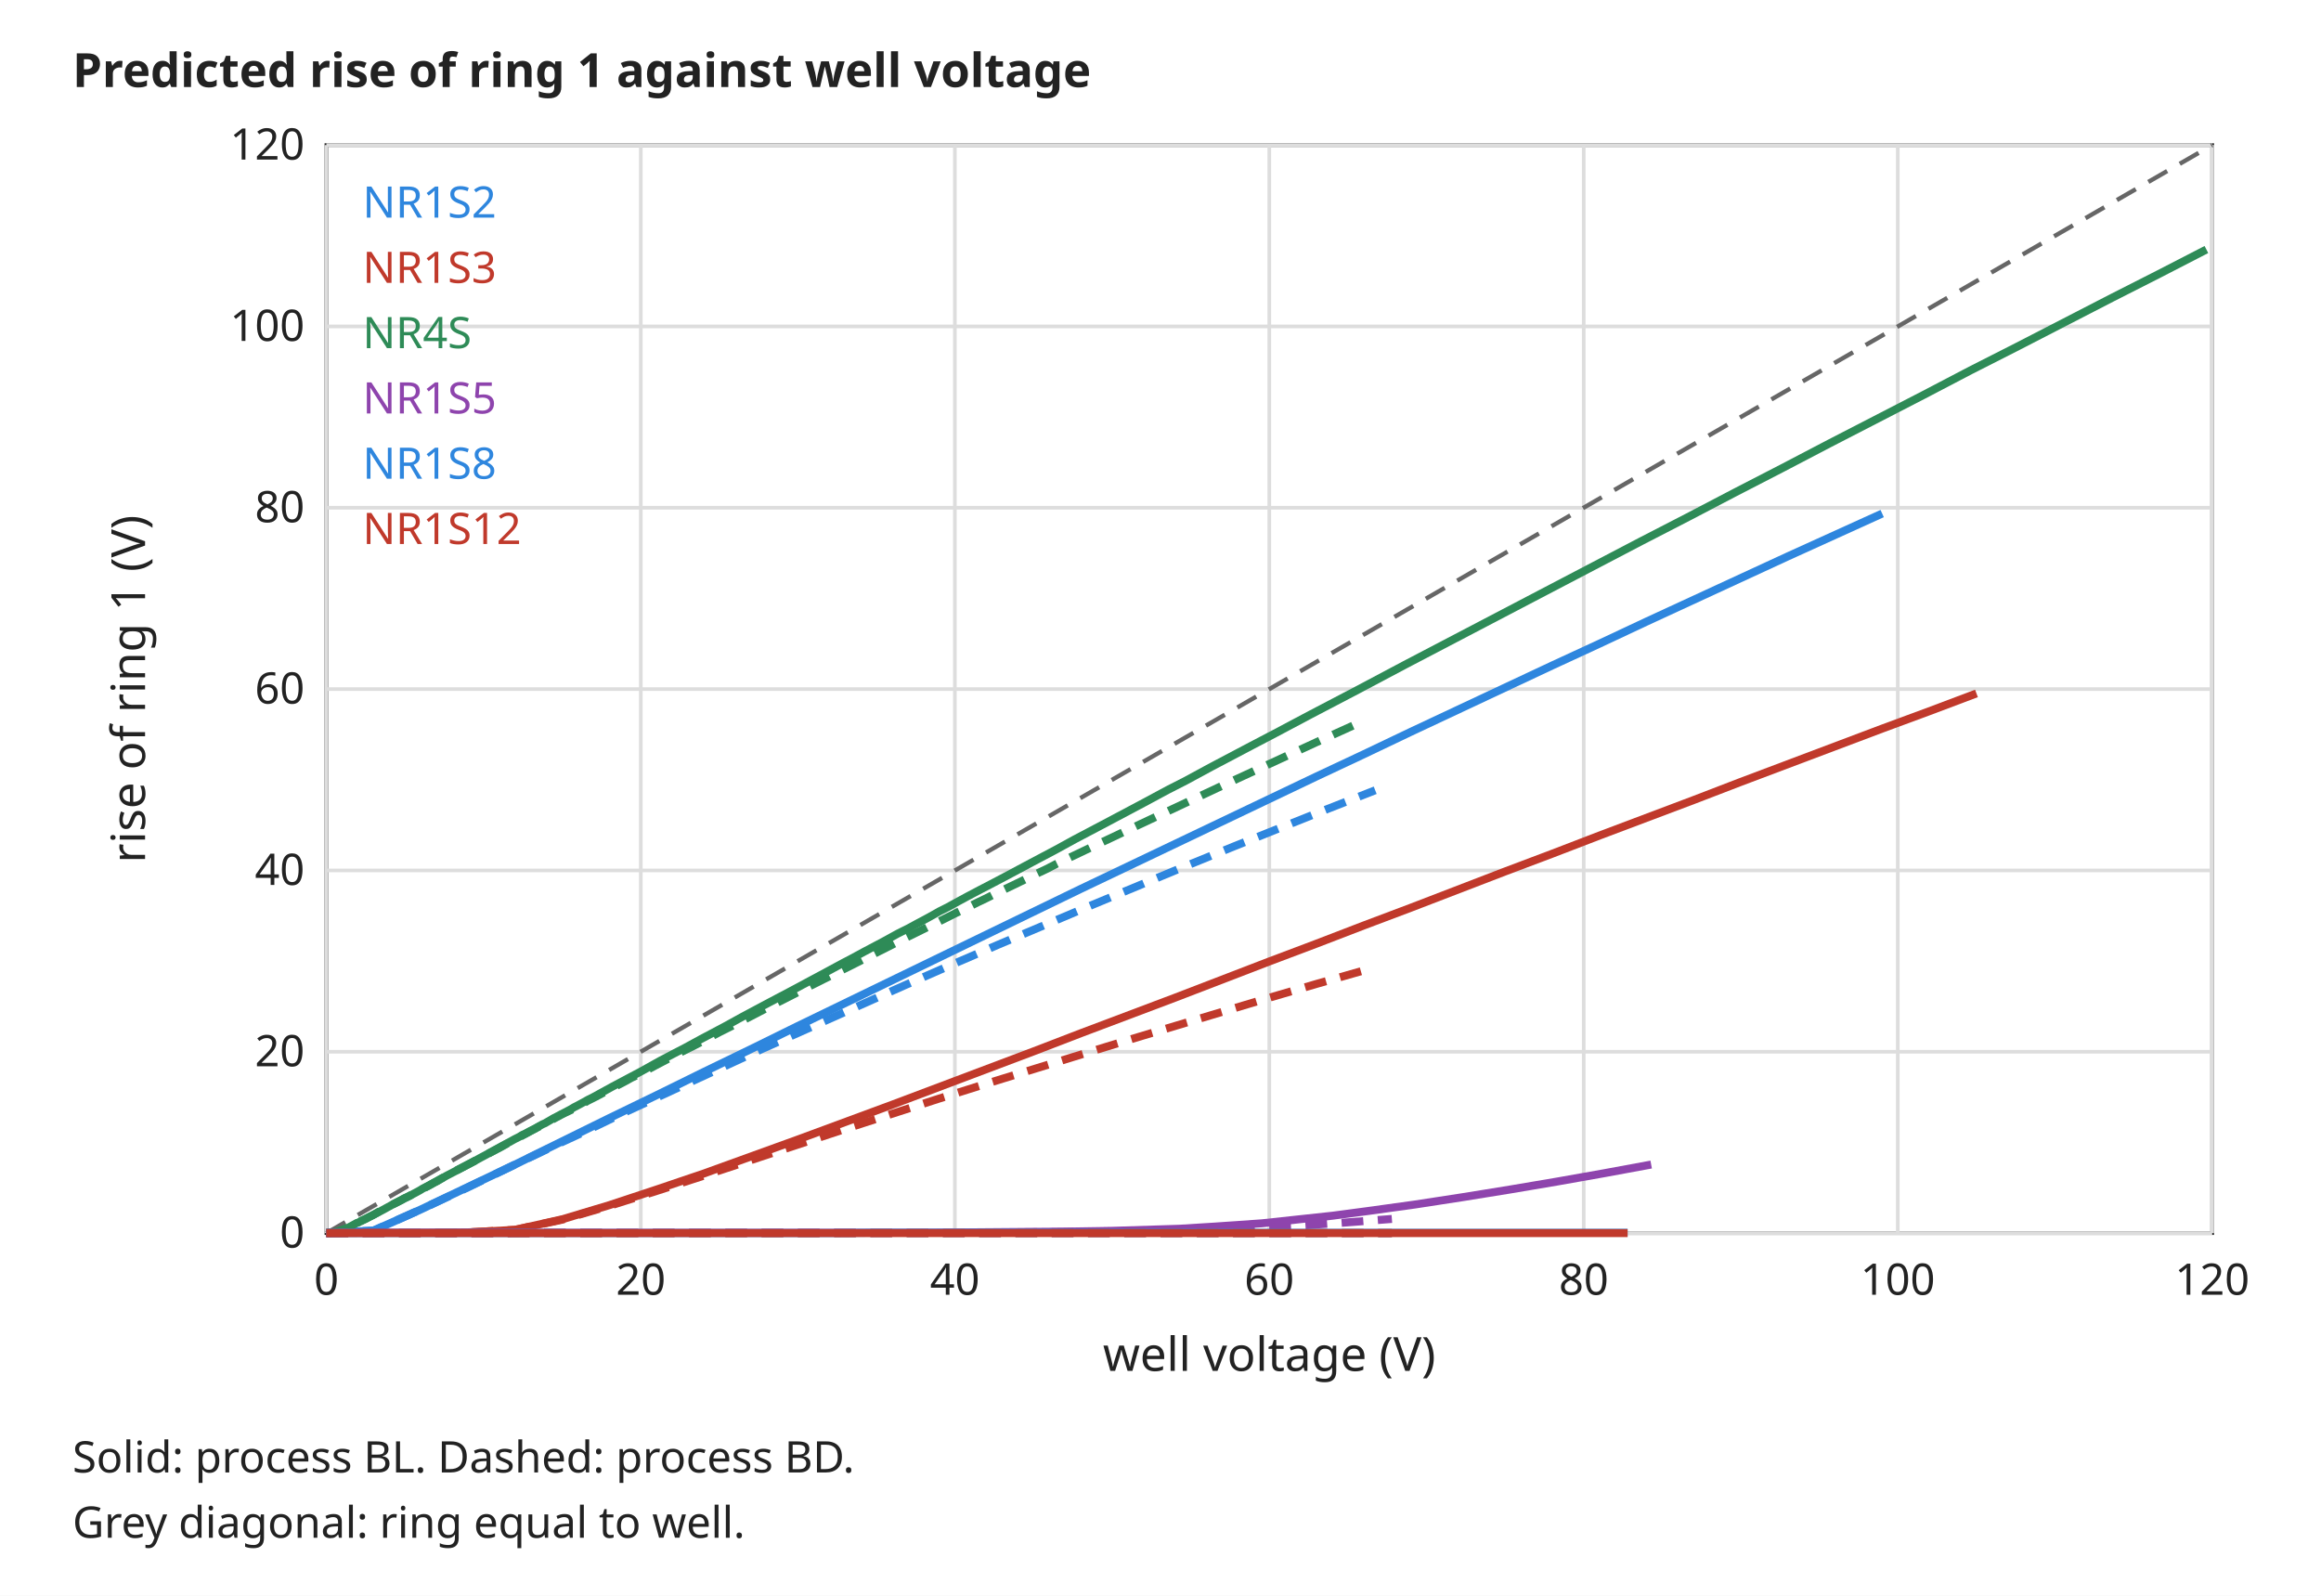
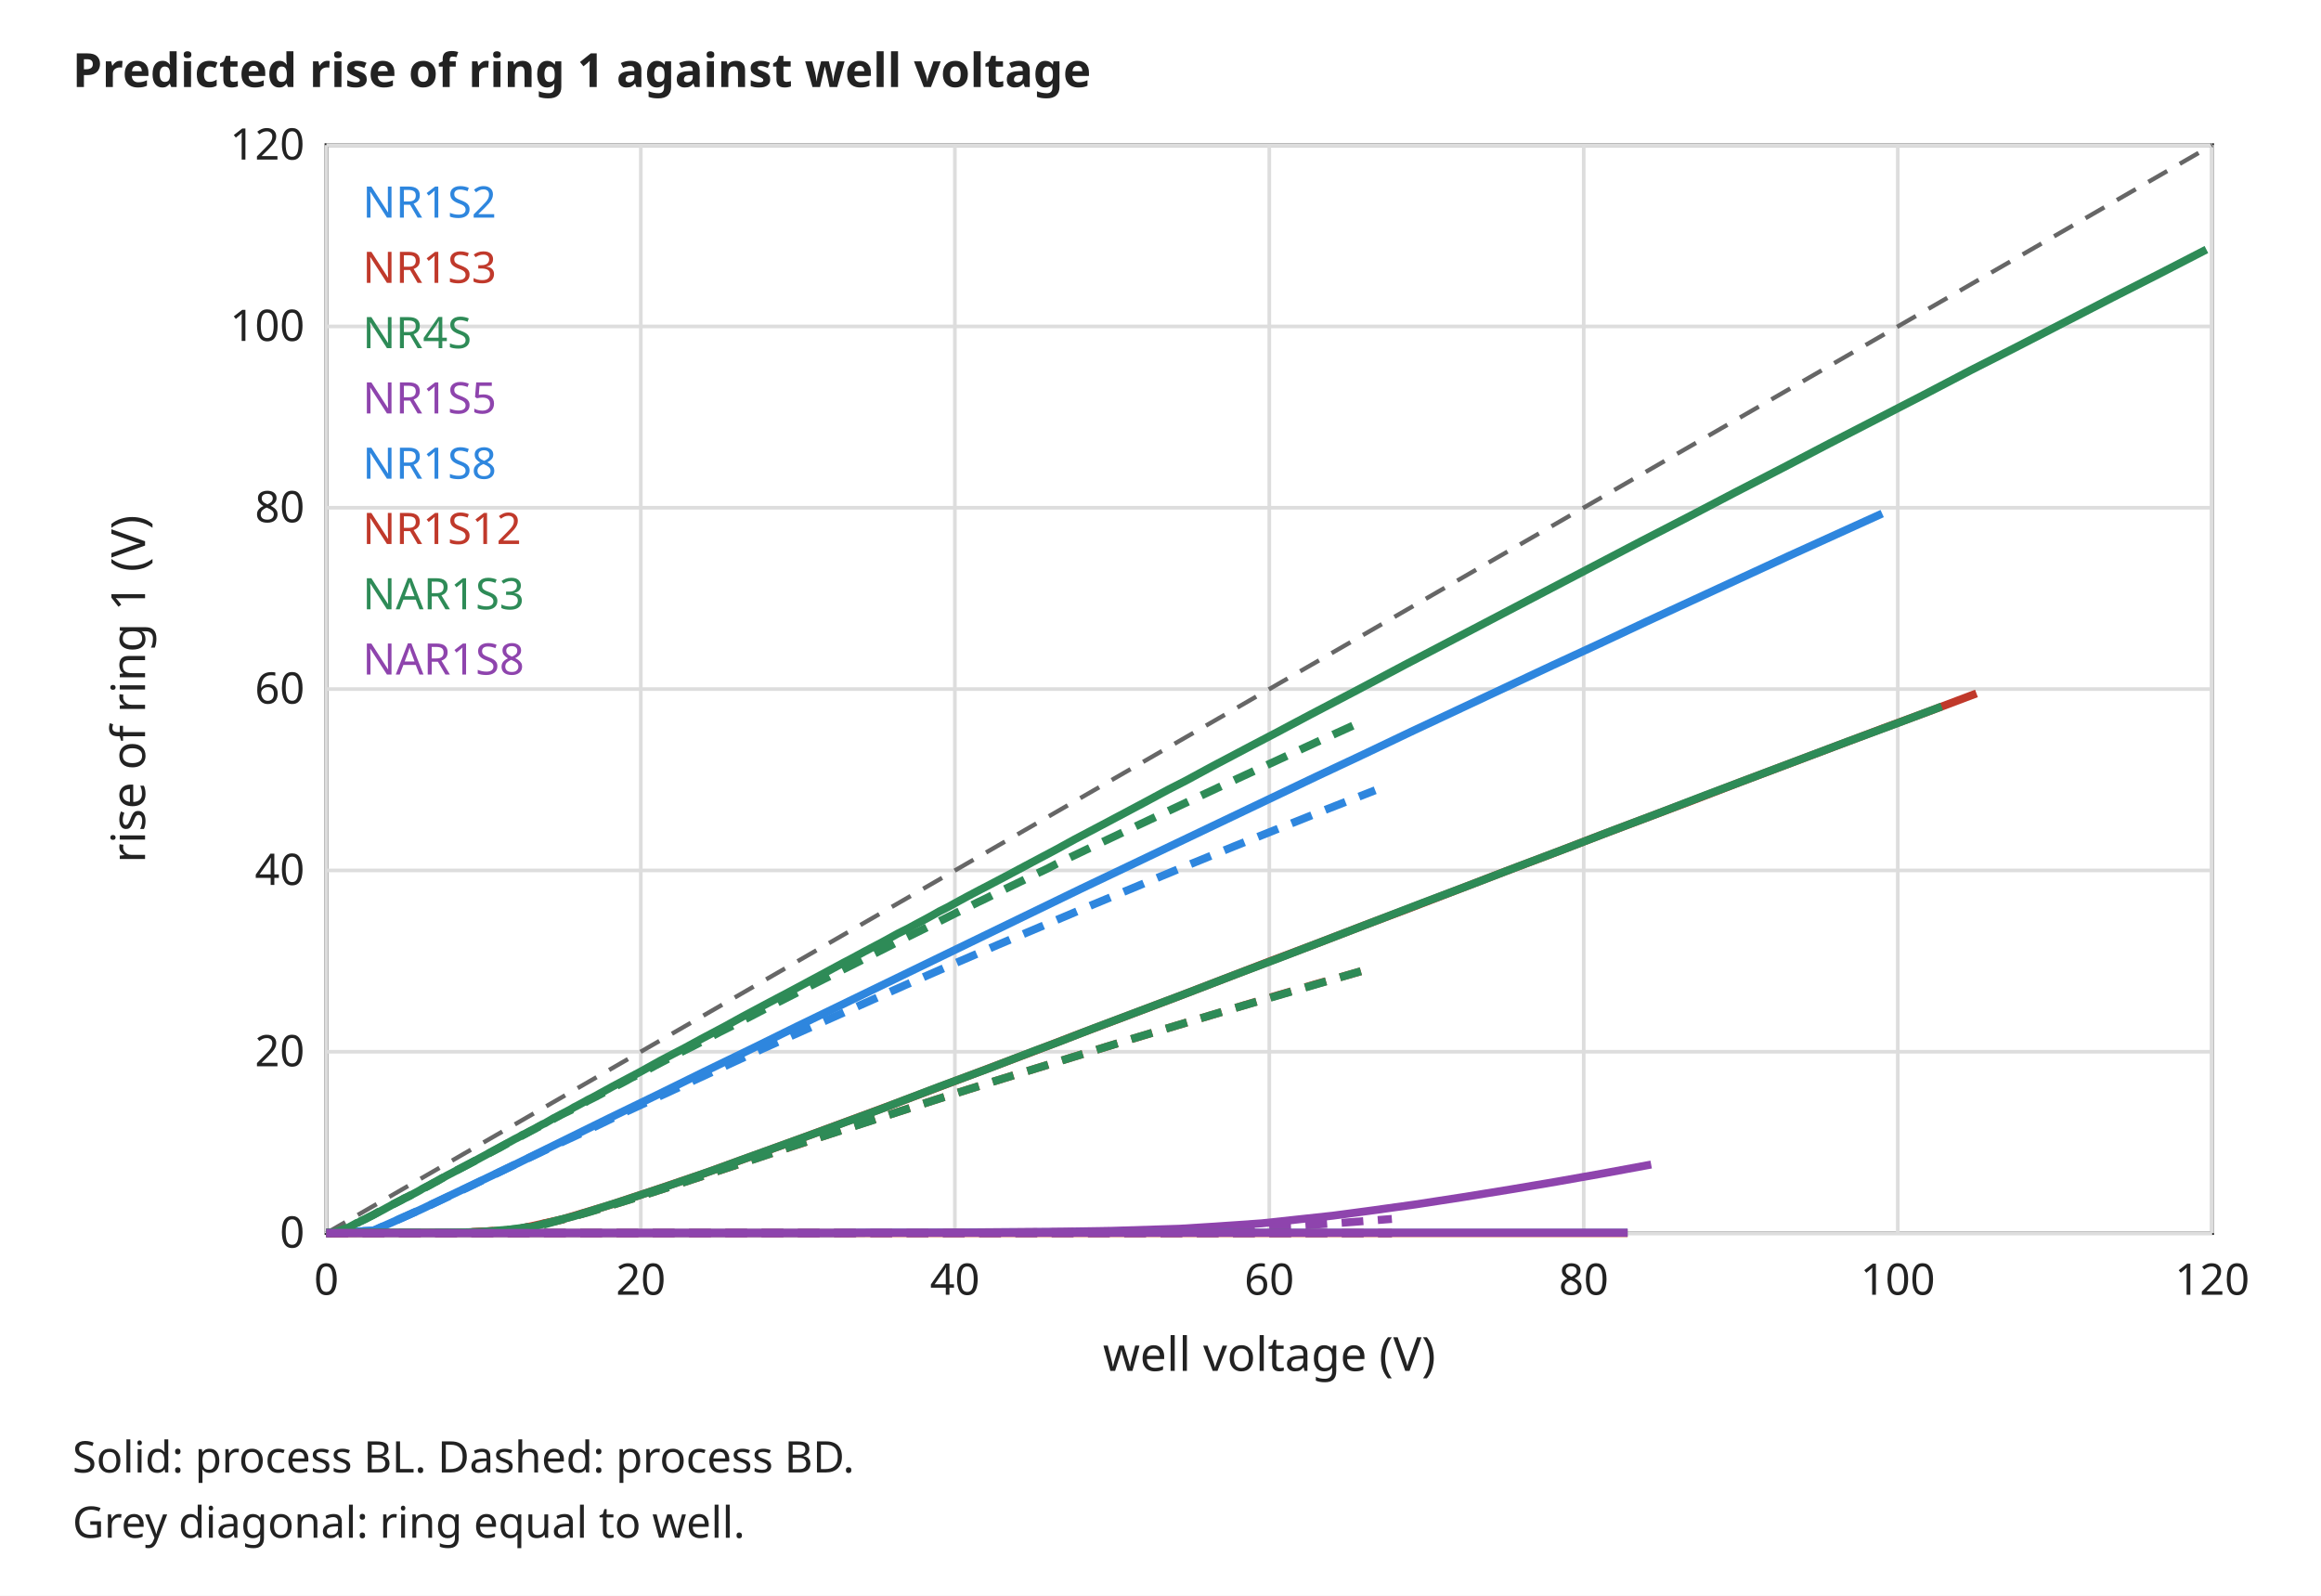
<svg xmlns="http://www.w3.org/2000/svg" width="640" height="440" viewBox="0 0 640 440" font-family="sans-serif" font-size="13">
  <rect width="640" height="440" fill="white" />
  <text x="20" y="24" text-anchor="start" font-size="13" font-weight="bold" fill="#222222">Predicted rise of ring 1 against well voltage</text>
  <rect x="90" y="40" width="520" height="300" rx="0" fill="none" stroke="#222222" />
  <line x1="90.0" y1="40" x2="90.0" y2="340" stroke="#dddddd" stroke-width="1" />
  <text x="90.0" y="357" text-anchor="middle" font-size="12" font-weight="normal" fill="#222222">0</text>
  <line x1="176.7" y1="40" x2="176.7" y2="340" stroke="#dddddd" stroke-width="1" />
  <text x="176.7" y="357" text-anchor="middle" font-size="12" font-weight="normal" fill="#222222">20</text>
  <line x1="263.3" y1="40" x2="263.3" y2="340" stroke="#dddddd" stroke-width="1" />
  <text x="263.3" y="357" text-anchor="middle" font-size="12" font-weight="normal" fill="#222222">40</text>
  <line x1="350.0" y1="40" x2="350.0" y2="340" stroke="#dddddd" stroke-width="1" />
  <text x="350.0" y="357" text-anchor="middle" font-size="12" font-weight="normal" fill="#222222">60</text>
  <line x1="436.7" y1="40" x2="436.7" y2="340" stroke="#dddddd" stroke-width="1" />
  <text x="436.7" y="357" text-anchor="middle" font-size="12" font-weight="normal" fill="#222222">80</text>
  <line x1="523.3" y1="40" x2="523.3" y2="340" stroke="#dddddd" stroke-width="1" />
  <text x="523.3" y="357" text-anchor="middle" font-size="12" font-weight="normal" fill="#222222">100</text>
  <line x1="610.0" y1="40" x2="610.0" y2="340" stroke="#dddddd" stroke-width="1" />
  <text x="610.0" y="357" text-anchor="middle" font-size="12" font-weight="normal" fill="#222222">120</text>
  <line x1="90" y1="340.0" x2="610" y2="340.0" stroke="#dddddd" stroke-width="1" />
  <text x="84" y="344.0" text-anchor="end" font-size="12" font-weight="normal" fill="#222222">0</text>
  <line x1="90" y1="290.0" x2="610" y2="290.0" stroke="#dddddd" stroke-width="1" />
  <text x="84" y="294.0" text-anchor="end" font-size="12" font-weight="normal" fill="#222222">20</text>
  <line x1="90" y1="240.0" x2="610" y2="240.0" stroke="#dddddd" stroke-width="1" />
  <text x="84" y="244.0" text-anchor="end" font-size="12" font-weight="normal" fill="#222222">40</text>
  <line x1="90" y1="190.0" x2="610" y2="190.0" stroke="#dddddd" stroke-width="1" />
  <text x="84" y="194.0" text-anchor="end" font-size="12" font-weight="normal" fill="#222222">60</text>
  <line x1="90" y1="140.0" x2="610" y2="140.0" stroke="#dddddd" stroke-width="1" />
  <text x="84" y="144.0" text-anchor="end" font-size="12" font-weight="normal" fill="#222222">80</text>
  <line x1="90" y1="90.0" x2="610" y2="90.0" stroke="#dddddd" stroke-width="1" />
  <text x="84" y="94.0" text-anchor="end" font-size="12" font-weight="normal" fill="#222222">100</text>
  <line x1="90" y1="40.0" x2="610" y2="40.0" stroke="#dddddd" stroke-width="1" />
  <text x="84" y="44.0" text-anchor="end" font-size="12" font-weight="normal" fill="#222222">120</text>
  <text x="350.0" y="378" text-anchor="middle" font-size="13" font-weight="normal" fill="#222222">well voltage (V)</text>
  <text x="40" y="190.0" text-anchor="middle" font-size="13" font-weight="normal" fill="#222222" transform="rotate(-90 40 190.0)">rise of ring 1 (V)</text>
  <polyline points="90.0,340.0 610.0,40.0" stroke="#666666" stroke-width="1.2" fill="none" stroke-dasharray="6 4" />
  <polyline points="90.0,340.0 103.0,339.3 116.0,333.5 129.0,327.3 142.0,321.1 155.0,314.7 168.0,308.3 181.0,302.0 194.0,295.6 207.0,289.3 220.0,282.9 233.0,276.6 246.0,270.3 259.0,264.0 272.0,257.7 285.0,251.4 298.0,245.1 311.0,238.9 324.0,232.7 337.0,226.5 350.0,220.3 363.0,214.1 376.0,208.0 389.0,201.8 402.0,195.7 415.0,189.6 428.0,183.5 441.0,177.5 454.0,171.4 467.0,165.4 480.0,159.4 493.0,153.4 506.0,147.5 519.0,141.6" stroke="#2e86de" stroke-width="2.2" fill="none" />
  <polyline points="90.0,340.0 103.0,339.3 116.0,333.5 129.0,327.4 142.0,321.1 155.0,314.9 161.5,311.9 171.2,307.2 184.2,301.2 197.2,295.2 210.2,289.2 223.2,283.4 236.2,277.6 249.2,271.8 262.2,266.1 275.2,260.5 288.2,255.0 301.2,249.5 314.2,244.1 327.2,238.7 340.2,233.4 353.2,228.2 366.2,223.0 379.2,217.9" stroke="#2e86de" stroke-width="2.2" fill="none" stroke-dasharray="6 4" />
  <polyline points="90.0,340.0 103.0,339.9 116.0,339.9 129.0,339.8 142.0,339.1 155.0,336.2 168.0,332.3 181.0,328.0 194.0,323.6 207.0,318.9 220.0,314.2 233.0,309.4 246.0,304.6 259.0,299.7 272.0,294.8 285.0,289.9 298.0,284.9 311.0,280.0 324.0,275.1 337.0,270.1 350.0,265.1 363.0,260.2 376.0,255.2 389.0,250.3 402.0,245.3 415.0,240.3 428.0,235.4 441.0,230.4 454.0,225.5 467.0,220.6 480.0,215.6 493.0,210.7 506.0,205.8 519.0,200.9 532.0,196.1 545.0,191.2" stroke="#c0392b" stroke-width="2.2" fill="none" />
  <polyline points="90.0,340.0 103.0,339.9 116.0,339.9 129.0,339.8 142.0,339.1 155.0,336.3 168.0,332.5 181.0,328.4 194.0,324.2 207.0,319.9 220.0,315.6 233.0,311.3 246.0,307.1 259.0,302.9 272.0,298.8 285.0,294.8 298.0,290.8 311.0,286.8 324.0,282.9 337.0,279.0 350.0,275.1 363.0,271.3 376.0,267.6" stroke="#c0392b" stroke-width="2.2" fill="none" stroke-dasharray="6 4" />
  <polyline points="90.0,340.0 90.8,339.9 92.0,339.8 92.5,339.7 92.8,339.6 93.3,339.5 94.1,339.2 95.3,338.8 96.2,338.4 97.5,337.7 98.4,337.2 98.8,337.1 99.3,336.8 100.1,336.4 100.8,336.1 101.7,335.6 103.1,334.9 105.2,333.8 108.3,332.1 110.6,330.9 111.5,330.4 112.2,330.1 113.2,329.6 114.7,328.8 115.8,328.2 116.6,327.7 117.9,327.1 119.7,326.1 120.5,325.7 121.5,325.1 123.1,324.2 125.4,323.0 129.0,321.1 134.4,318.2 138.4,316.0 139.9,315.2 141.0,314.6 141.9,314.1 143.1,313.5 144.1,312.9 144.8,312.6 145.9,312.0 147.5,311.2 148.7,310.5 149.6,310.0 150.3,309.7 150.8,309.4 151.5,309.0 152.7,308.3 153.5,307.9 154.8,307.2 155.8,306.7 157.3,305.9 158.3,305.3 159.1,304.9 160.4,304.2 162.2,303.2 163.6,302.5 165.6,301.4 168.7,299.7 173.4,297.2 176.8,295.4 182.0,292.5 186.0,290.4 188.9,288.9 193.3,286.5 199.9,283.0 204.8,280.3 212.3,276.3 217.8,273.4 226.2,268.9 232.5,265.5 234.8,264.3 238.3,262.4 243.6,259.6 247.6,257.4 250.6,255.9 252.8,254.7 254.5,253.8 255.8,253.1 257.6,252.1 259.0,251.3 261.2,250.2 264.3,248.5 266.7,247.2 270.3,245.3 273.0,243.9 277.0,241.8 280.0,240.2 284.5,237.8 291.3,234.2 296.4,231.4 304.0,227.4 315.5,221.3 322.0,217.8 326.9,215.3 334.1,211.4 345.1,205.6 351.6,202.2 361.4,197.0 374.4,190.2 387.4,183.3 400.4,176.5 413.4,169.7 426.4,162.9 439.4,156.1 452.4,149.3 465.4,142.6 478.4,135.8 491.4,129.1 504.4,122.3 517.4,115.6 530.4,108.9 543.4,102.1 556.4,95.5 569.4,88.8 582.4,82.1 595.4,75.5 608.4,68.8" stroke="#2e8b57" stroke-width="2.2" fill="none" />
  <polyline points="90.0,340.0 90.8,339.9 92.0,339.8 92.9,339.6 93.6,339.4 94.7,339.0 96.2,338.3 98.5,337.2 100.3,336.3 102.9,335.0 104.8,333.9 107.7,332.4 108.3,332.1 109.1,331.7 109.7,331.4 110.7,330.9 111.4,330.5 112.4,330.0 113.2,329.6 113.7,329.2 114.7,328.8 116.0,328.1 118.0,327.0 120.9,325.4 123.1,324.2 126.5,322.4 131.5,319.8 135.2,317.8 138.1,316.3 140.2,315.1 143.3,313.5 148.1,310.9 149.9,310.0 151.2,309.3 153.2,308.2 154.7,307.4 155.9,306.8 157.6,306.0 158.8,305.3 160.7,304.3 162.1,303.5 164.3,302.4 167.5,300.7 172.3,298.2 174.1,297.2 176.8,295.9 180.9,293.7 187.0,290.5 191.6,288.2 198.4,284.6 203.6,282.0 211.3,278.0 222.9,272.1 235.9,265.6 242.4,262.3 244.8,261.1 248.5,259.2 254.0,256.5 256.0,255.5 259.1,254.0 263.7,251.7 267.2,250.0 269.8,248.7 271.7,247.8 274.7,246.3 279.1,244.2 282.4,242.6 284.8,241.4 288.6,239.6 291.3,238.2 295.5,236.2 301.8,233.2 311.1,228.8 324.1,222.7 337.1,216.6 350.1,210.6 363.1,204.6 376.1,198.7" stroke="#2e8b57" stroke-width="2.2" fill="none" stroke-dasharray="6 4" />
  <polyline points="90.0,340.0 91.6,340.0 94.1,339.9 97.7,339.9 103.2,339.9 111.5,339.9 123.8,339.9 136.8,339.9 149.8,339.9 162.8,339.9 175.8,339.9 188.8,339.9 201.8,339.9 214.8,339.9 227.8,339.9 240.8,339.9 253.8,339.9 266.8,339.8 279.8,339.7 292.8,339.6 305.8,339.4 318.8,339.0 325.3,338.8 335.0,338.2 348.0,337.3 361.0,335.9 367.5,335.2 377.3,333.9 390.3,332.1 403.3,330.1 416.3,328.0 429.3,325.8 442.3,323.5 455.3,321.1" stroke="#8e44ad" stroke-width="2.2" fill="none" />
  <polyline points="90.0,340.0 91.6,340.0 94.1,340.0 97.7,340.0 103.2,340.0 111.5,340.0 123.8,340.0 136.8,340.0 149.8,339.9 162.8,339.9 175.8,339.9 188.8,339.9 201.8,339.9 214.8,339.9 227.8,339.9 240.8,339.9 253.8,339.9 266.8,339.9 279.8,339.8 292.8,339.7 305.8,339.5 318.8,339.3 331.8,339.0 344.8,338.6 357.8,338.0 370.8,337.1 383.8,336.1" stroke="#8e44ad" stroke-width="2.2" fill="none" stroke-dasharray="6 4" />
  <polyline points="90.0,340.0 91.6,340.0 94.1,340.0 97.7,340.0 103.2,340.0 111.5,340.0 123.8,340.0 136.8,340.0 149.8,340.0 162.8,340.0 175.8,340.0 188.8,340.0 201.8,340.0 214.8,340.0 227.8,340.0 240.8,339.9 253.8,339.9 266.8,339.9 279.8,339.9 292.8,339.9 305.8,339.9 318.8,339.9 331.8,339.9 344.8,339.9 357.8,339.9 370.8,339.9 383.8,339.9 396.8,339.9 409.8,339.9 422.8,339.9 435.8,339.9 448.8,339.9" stroke="#2e86de" stroke-width="2.2" fill="none" />
  <polyline points="90.0,340.0 91.6,340.0 94.1,340.0 97.7,340.0 103.2,340.0 111.5,340.0 123.8,340.0 136.8,340.0 149.8,340.0 162.8,340.0 175.8,340.0 188.8,340.0 201.8,340.0 214.8,340.0 227.8,340.0 240.8,340.0 253.8,340.0 266.8,340.0 279.8,340.0 292.8,340.0 305.8,340.0 318.8,340.0 331.8,340.0 344.8,340.0 357.8,340.0 370.8,340.0 383.8,340.0" stroke="#2e86de" stroke-width="2.2" fill="none" stroke-dasharray="6 4" />
  <polyline points="90.0,340.0 91.6,340.0 94.1,340.0 97.7,340.0 103.2,340.0 111.5,340.0 123.8,340.0 136.8,340.0 149.8,340.0 162.8,340.0 175.8,340.0 188.8,340.0 201.8,340.0 214.8,340.0 227.8,340.0 240.8,340.0 253.8,340.0 266.8,340.0 279.8,340.0 292.8,340.0 305.8,340.0 318.8,340.0 331.8,340.0 344.8,340.0 357.8,340.0 370.8,340.0 383.8,340.0 396.8,340.0 409.8,340.0 422.8,340.0 435.8,340.0 448.8,340.0" stroke="#c0392b" stroke-width="2.2" fill="none" />
  <polyline points="90.0,340.0 91.6,340.0 94.1,340.0 97.7,340.0 103.2,340.0 111.5,340.0 123.8,340.0 136.8,340.0 149.8,340.0 162.8,340.0 175.8,340.0 188.8,340.0 201.8,340.0 214.8,340.0 227.8,340.0 240.8,340.0 253.8,340.0 266.8,340.0 279.8,340.0 292.8,340.0 305.8,340.0 318.8,340.0 331.8,340.0 344.8,340.0 357.8,340.0 370.8,340.0 383.8,340.0" stroke="#c0392b" stroke-width="2.2" fill="none" stroke-dasharray="6 4" />
+   <polyline points="90.0,340.0 90.8,339.9 92.0,339.9 93.9,339.9 96.6,339.9 100.7,339.9 106.9,339.9 116.1,339.9 122.6,339.9 132.4,339.7 145.4,338.6 158.4,335.3 171.4,331.2 184.4,326.9 197.4,322.4 203.9,320.0 213.6,316.5 226.6,311.8 233.1,309.4 242.9,305.8 249.4,303.3 259.1,299.6 272.1,294.8 285.1,289.8 291.6,287.4 301.4,283.6 314.4,278.7 327.4,273.8 340.4,268.8 353.4,263.9 366.4,258.9 379.4,253.9 392.4,248.9 405.4,244.0 418.4,239.0 431.4,234.1 444.4,229.1 457.4,224.2 470.4,219.2 483.4,214.3 496.4,209.4 509.4,204.5 522.4,199.7 535.4,194.8" stroke="#2e8b57" stroke-width="2.2" fill="none" />
+   <polyline points="90.0,340.0 91.6,339.9 94.1,339.9 97.7,339.9 103.2,339.9 111.5,339.9 123.8,339.9 136.8,339.6 149.8,337.7 162.8,334.1 175.8,330.1 188.8,325.9 201.8,321.6 208.3,319.5 218.0,316.2 231.0,312.0 237.5,309.9 247.3,306.7 260.3,302.5 273.3,298.4 286.3,294.4 299.3,290.4 312.3,286.4 325.3,282.5 338.3,278.6 351.3,274.8 364.3,271.0 377.3,267.2" stroke="#2e8b57" stroke-width="2.2" fill="none" stroke-dasharray="6 4" />
+   <polyline points="90.0,340.0 91.6,340.0 94.1,340.0 97.7,340.0 103.2,340.0 111.5,340.0 123.8,340.0 136.8,340.0 149.8,340.0 162.8,340.0 175.8,340.0 188.8,340.0 201.8,340.0 214.8,340.0 227.8,340.0 240.8,339.9 253.8,339.9 266.8,339.9 279.8,339.9 292.8,339.9 305.8,339.9 318.8,339.9 331.8,339.9 344.8,339.9 357.8,339.9 370.8,339.9 383.8,339.9 396.8,339.9 409.8,339.9 422.8,339.9 435.8,339.9 448.8,339.9" stroke="#8e44ad" stroke-width="2.2" fill="none" />
+   <polyline points="90.0,340.0 91.6,340.0 94.1,340.0 97.7,340.0 103.2,340.0 111.5,340.0 123.8,340.0 136.8,340.0 149.8,340.0 162.8,340.0 175.8,340.0 188.8,340.0 201.8,340.0 214.8,340.0 227.8,340.0 240.8,340.0 253.8,340.0 266.8,340.0 279.8,340.0 292.8,340.0 305.8,340.0 318.8,340.0 331.8,340.0 344.8,340.0 357.8,340.0 370.8,340.0 383.8,340.0" stroke="#8e44ad" stroke-width="2.2" fill="none" stroke-dasharray="6 4" />
  <text x="100" y="60" text-anchor="start" font-size="12" font-weight="normal" fill="#2e86de">NR1S2</text>
  <text x="100" y="78" text-anchor="start" font-size="12" font-weight="normal" fill="#c0392b">NR1S3</text>
  <text x="100" y="96" text-anchor="start" font-size="12" font-weight="normal" fill="#2e8b57">NR4S</text>
  <text x="100" y="114" text-anchor="start" font-size="12" font-weight="normal" fill="#8e44ad">NR1S5</text>
  <text x="100" y="132" text-anchor="start" font-size="12" font-weight="normal" fill="#2e86de">NR1S8</text>
  <text x="100" y="150" text-anchor="start" font-size="12" font-weight="normal" fill="#c0392b">NR1S12</text>
+   <text x="100" y="168" text-anchor="start" font-size="12" font-weight="normal" fill="#2e8b57">NAR1S3</text>
+   <text x="100" y="186" text-anchor="start" font-size="12" font-weight="normal" fill="#8e44ad">NAR1S8</text>
  <text x="20" y="406" text-anchor="start" font-size="12" font-weight="normal" fill="#222222">Solid: process BL. Dashed: process BD.</text>
  <text x="20" y="424" text-anchor="start" font-size="12" font-weight="normal" fill="#222222">Grey diagonal: ring equal to well.</text>
</svg>
